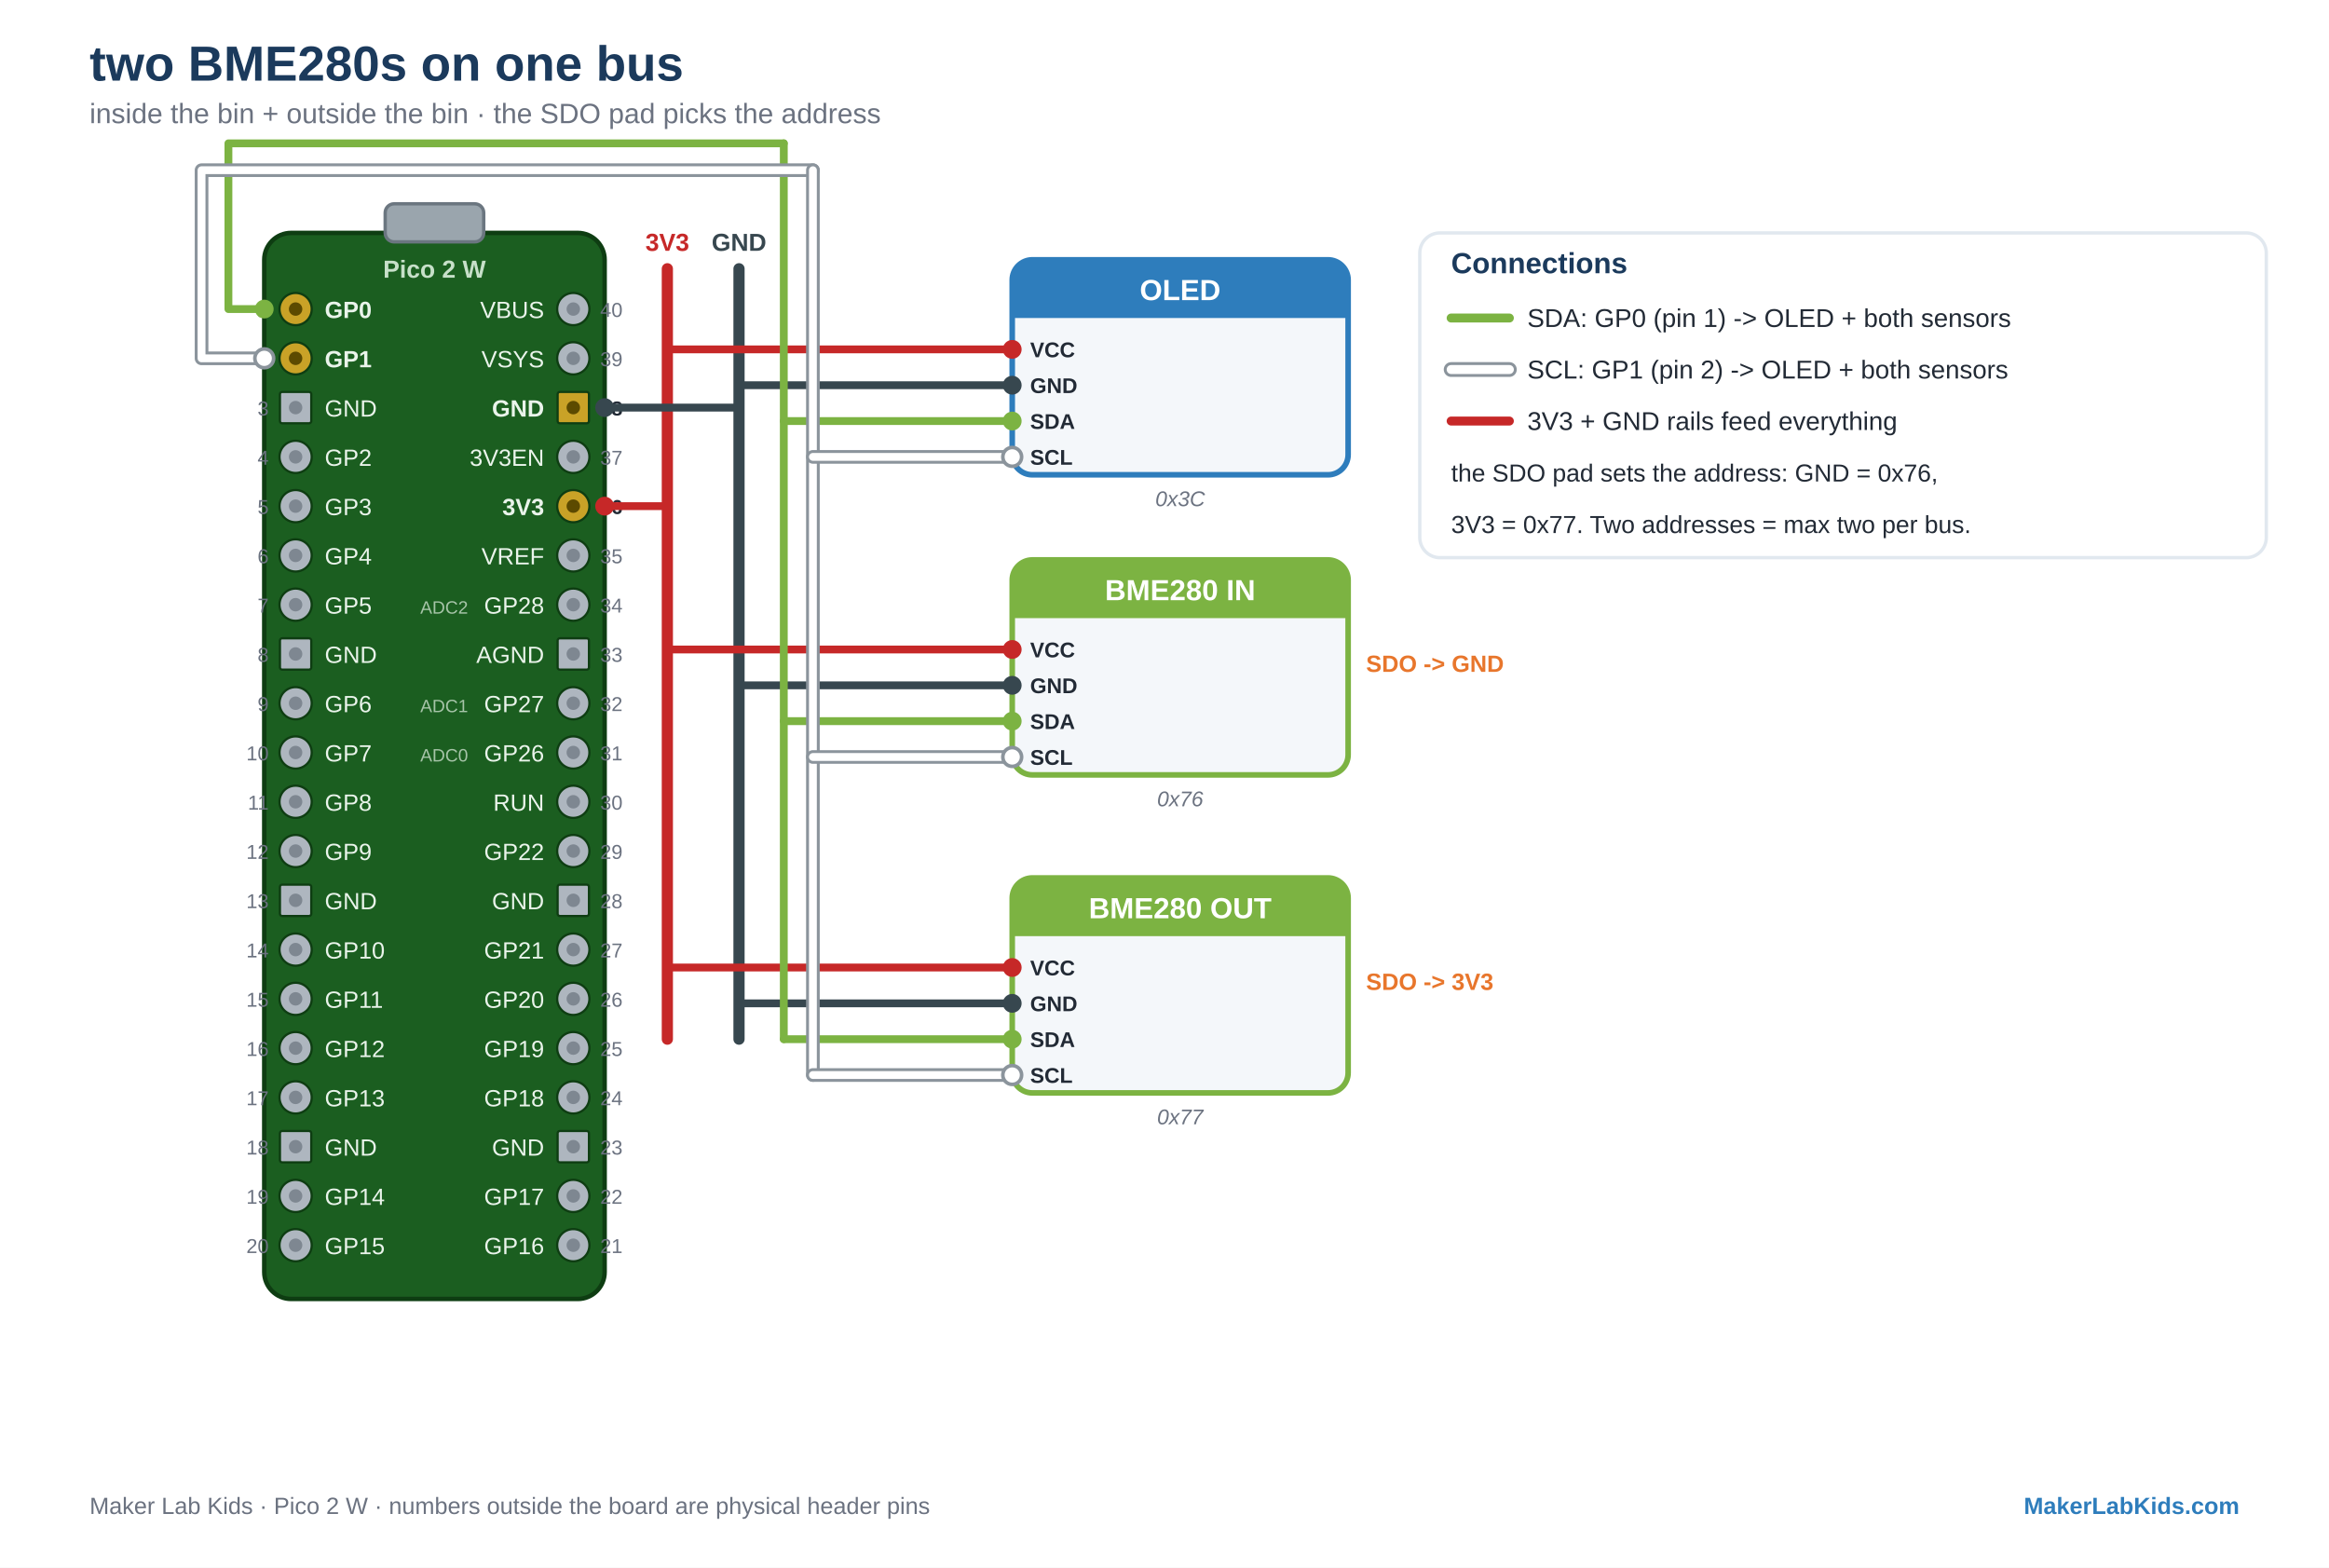
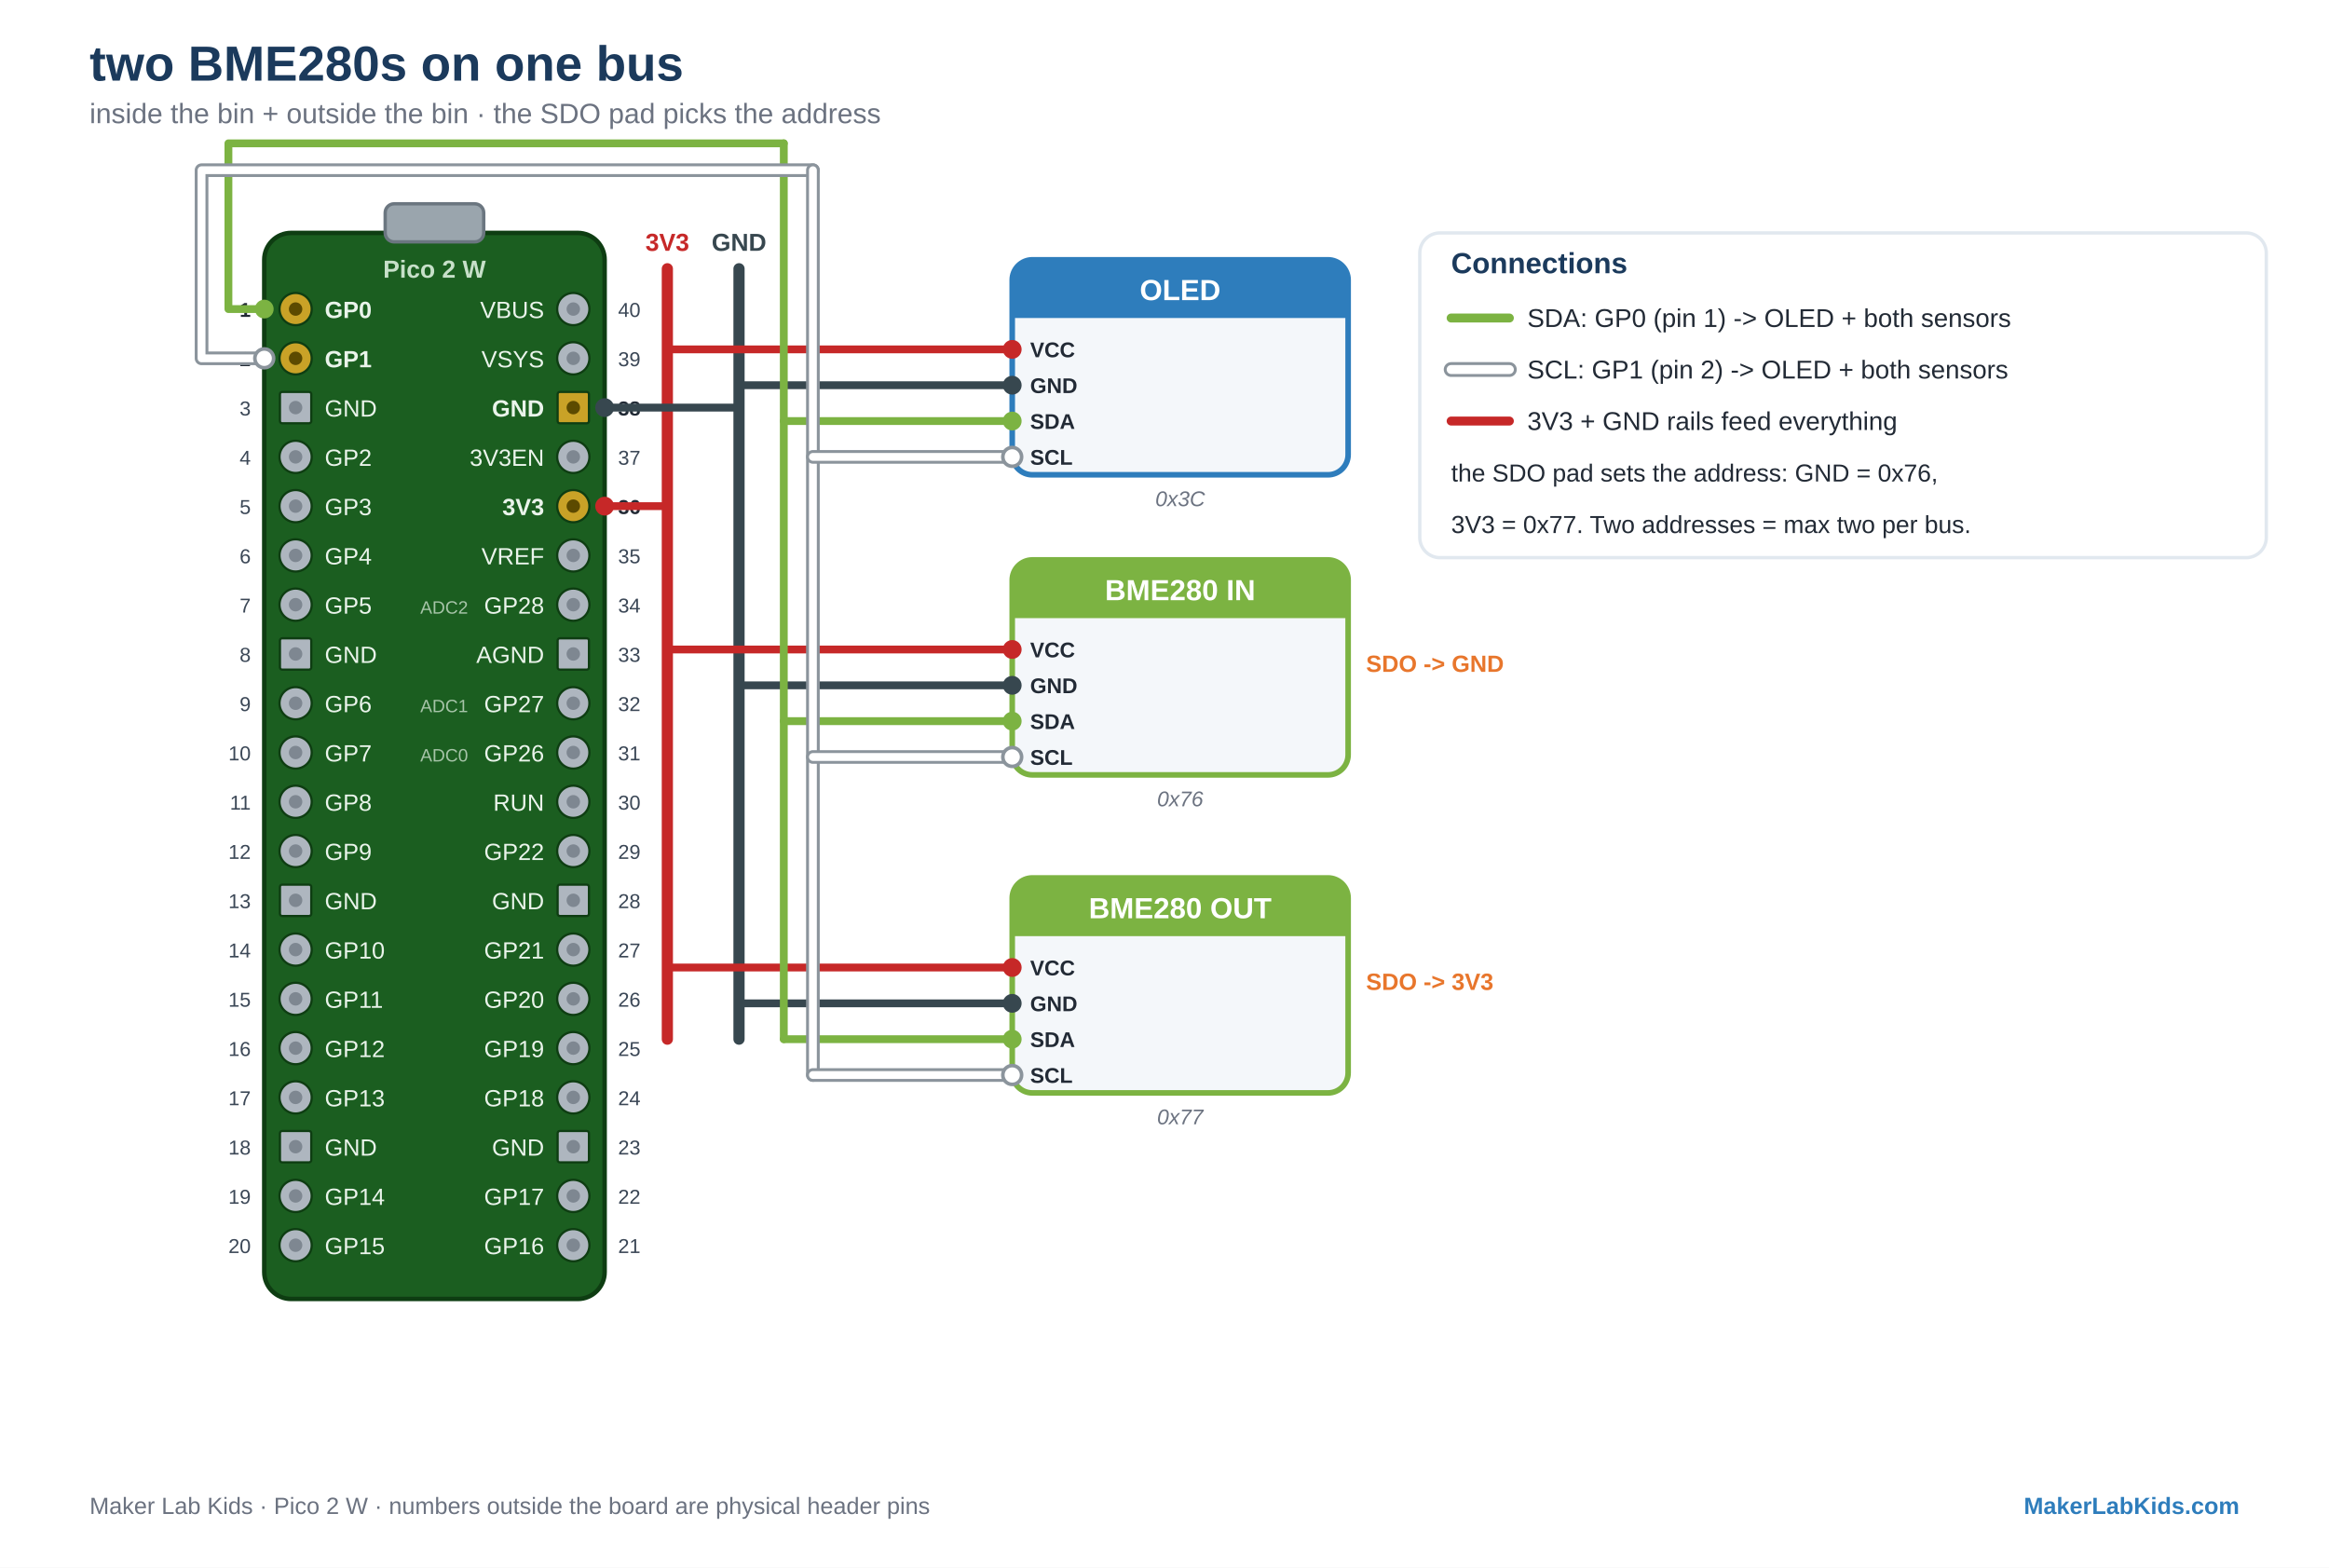
<svg xmlns="http://www.w3.org/2000/svg" viewBox="0 0 1040 700" font-family="Arial, Helvetica, sans-serif">
  <rect width="1040" height="700" fill="#FFFFFF" />
  <text x="40" y="36" font-family="Arial, Helvetica, sans-serif" font-size="22" fill="#1B3A5C" text-anchor="start" font-weight="bold">two BME280s on one bus</text>
  <text x="40" y="55" font-family="Arial, Helvetica, sans-serif" font-size="12.5" fill="#6B7280" text-anchor="start">inside the bin + outside the bin  ·  the SDO pad picks the address</text>
  <rect x="118" y="104" width="152" height="476" rx="12" fill="#1B5E20" stroke="#0E3D12" stroke-width="2" />
  <rect x="172" y="91" width="44" height="17" rx="4" fill="#9AA5AD" stroke="#6B7680" stroke-width="1.5" />
  <text x="194" y="124" font-family="Arial, Helvetica, sans-serif" font-size="11" fill="#C7E0C9" text-anchor="middle" font-weight="bold">Pico 2 W</text>
  <circle cx="132" cy="138" r="7.2" fill="#C9A227" stroke="#0E3D12" stroke-width="1" />
  <circle cx="132" cy="138" r="3" fill="#5C4A00" />
  <text x="145" y="142" font-family="Arial, Helvetica, sans-serif" font-size="10.5" fill="#EAF4EB" text-anchor="start" font-weight="bold">GP0</text>
-   <text x="120" y="141.5" font-family="Arial, Helvetica, sans-serif" font-size="9" fill="#222A35" text-anchor="end" font-weight="bold">1</text>
+   <text x="112" y="141.5" font-family="Arial, Helvetica, sans-serif" font-size="9" fill="#222A35" text-anchor="end" font-weight="bold" stroke="#FFFFFF" stroke-width="2.6" paint-order="stroke" stroke-linejoin="round">1</text>
  <circle cx="132" cy="160" r="7.2" fill="#C9A227" stroke="#0E3D12" stroke-width="1" />
  <circle cx="132" cy="160" r="3" fill="#5C4A00" />
  <text x="145" y="164" font-family="Arial, Helvetica, sans-serif" font-size="10.5" fill="#EAF4EB" text-anchor="start" font-weight="bold">GP1</text>
-   <text x="120" y="163.5" font-family="Arial, Helvetica, sans-serif" font-size="9" fill="#222A35" text-anchor="end" font-weight="bold">2</text>
+   <text x="112" y="163.5" font-family="Arial, Helvetica, sans-serif" font-size="9" fill="#222A35" text-anchor="end" font-weight="bold" stroke="#FFFFFF" stroke-width="2.6" paint-order="stroke" stroke-linejoin="round">2</text>
  <rect x="125" y="175" width="14" height="14" rx="1" fill="#AEB6BF" stroke="#0E3D12" stroke-width="1" />
  <circle cx="132" cy="182" r="3" fill="#7E8791" />
  <text x="145" y="186" font-family="Arial, Helvetica, sans-serif" font-size="10.5" fill="#EAF4EB" text-anchor="start">GND</text>
-   <text x="120" y="185.5" font-family="Arial, Helvetica, sans-serif" font-size="9" fill="#6B7280" text-anchor="end">3</text>
+   <text x="112" y="185.5" font-family="Arial, Helvetica, sans-serif" font-size="9" fill="#3B4756" text-anchor="end" stroke="#FFFFFF" stroke-width="2.6" paint-order="stroke" stroke-linejoin="round">3</text>
  <circle cx="132" cy="204" r="7.2" fill="#AEB6BF" stroke="#0E3D12" stroke-width="1" />
  <circle cx="132" cy="204" r="3" fill="#7E8791" />
  <text x="145" y="208" font-family="Arial, Helvetica, sans-serif" font-size="10.5" fill="#EAF4EB" text-anchor="start">GP2</text>
-   <text x="120" y="207.5" font-family="Arial, Helvetica, sans-serif" font-size="9" fill="#6B7280" text-anchor="end">4</text>
+   <text x="112" y="207.5" font-family="Arial, Helvetica, sans-serif" font-size="9" fill="#3B4756" text-anchor="end" stroke="#FFFFFF" stroke-width="2.6" paint-order="stroke" stroke-linejoin="round">4</text>
  <circle cx="132" cy="226" r="7.2" fill="#AEB6BF" stroke="#0E3D12" stroke-width="1" />
  <circle cx="132" cy="226" r="3" fill="#7E8791" />
  <text x="145" y="230" font-family="Arial, Helvetica, sans-serif" font-size="10.5" fill="#EAF4EB" text-anchor="start">GP3</text>
-   <text x="120" y="229.5" font-family="Arial, Helvetica, sans-serif" font-size="9" fill="#6B7280" text-anchor="end">5</text>
+   <text x="112" y="229.5" font-family="Arial, Helvetica, sans-serif" font-size="9" fill="#3B4756" text-anchor="end" stroke="#FFFFFF" stroke-width="2.6" paint-order="stroke" stroke-linejoin="round">5</text>
  <circle cx="132" cy="248" r="7.2" fill="#AEB6BF" stroke="#0E3D12" stroke-width="1" />
  <circle cx="132" cy="248" r="3" fill="#7E8791" />
  <text x="145" y="252" font-family="Arial, Helvetica, sans-serif" font-size="10.5" fill="#EAF4EB" text-anchor="start">GP4</text>
-   <text x="120" y="251.5" font-family="Arial, Helvetica, sans-serif" font-size="9" fill="#6B7280" text-anchor="end">6</text>
+   <text x="112" y="251.5" font-family="Arial, Helvetica, sans-serif" font-size="9" fill="#3B4756" text-anchor="end" stroke="#FFFFFF" stroke-width="2.6" paint-order="stroke" stroke-linejoin="round">6</text>
  <circle cx="132" cy="270" r="7.2" fill="#AEB6BF" stroke="#0E3D12" stroke-width="1" />
  <circle cx="132" cy="270" r="3" fill="#7E8791" />
  <text x="145" y="274" font-family="Arial, Helvetica, sans-serif" font-size="10.5" fill="#EAF4EB" text-anchor="start">GP5</text>
-   <text x="120" y="273.5" font-family="Arial, Helvetica, sans-serif" font-size="9" fill="#6B7280" text-anchor="end">7</text>
+   <text x="112" y="273.5" font-family="Arial, Helvetica, sans-serif" font-size="9" fill="#3B4756" text-anchor="end" stroke="#FFFFFF" stroke-width="2.6" paint-order="stroke" stroke-linejoin="round">7</text>
  <rect x="125" y="285" width="14" height="14" rx="1" fill="#AEB6BF" stroke="#0E3D12" stroke-width="1" />
  <circle cx="132" cy="292" r="3" fill="#7E8791" />
  <text x="145" y="296" font-family="Arial, Helvetica, sans-serif" font-size="10.5" fill="#EAF4EB" text-anchor="start">GND</text>
-   <text x="120" y="295.5" font-family="Arial, Helvetica, sans-serif" font-size="9" fill="#6B7280" text-anchor="end">8</text>
+   <text x="112" y="295.5" font-family="Arial, Helvetica, sans-serif" font-size="9" fill="#3B4756" text-anchor="end" stroke="#FFFFFF" stroke-width="2.6" paint-order="stroke" stroke-linejoin="round">8</text>
  <circle cx="132" cy="314" r="7.2" fill="#AEB6BF" stroke="#0E3D12" stroke-width="1" />
  <circle cx="132" cy="314" r="3" fill="#7E8791" />
  <text x="145" y="318" font-family="Arial, Helvetica, sans-serif" font-size="10.5" fill="#EAF4EB" text-anchor="start">GP6</text>
-   <text x="120" y="317.5" font-family="Arial, Helvetica, sans-serif" font-size="9" fill="#6B7280" text-anchor="end">9</text>
+   <text x="112" y="317.5" font-family="Arial, Helvetica, sans-serif" font-size="9" fill="#3B4756" text-anchor="end" stroke="#FFFFFF" stroke-width="2.6" paint-order="stroke" stroke-linejoin="round">9</text>
  <circle cx="132" cy="336" r="7.2" fill="#AEB6BF" stroke="#0E3D12" stroke-width="1" />
  <circle cx="132" cy="336" r="3" fill="#7E8791" />
  <text x="145" y="340" font-family="Arial, Helvetica, sans-serif" font-size="10.5" fill="#EAF4EB" text-anchor="start">GP7</text>
-   <text x="120" y="339.5" font-family="Arial, Helvetica, sans-serif" font-size="9" fill="#6B7280" text-anchor="end">10</text>
+   <text x="112" y="339.5" font-family="Arial, Helvetica, sans-serif" font-size="9" fill="#3B4756" text-anchor="end" stroke="#FFFFFF" stroke-width="2.6" paint-order="stroke" stroke-linejoin="round">10</text>
  <circle cx="132" cy="358" r="7.2" fill="#AEB6BF" stroke="#0E3D12" stroke-width="1" />
  <circle cx="132" cy="358" r="3" fill="#7E8791" />
  <text x="145" y="362" font-family="Arial, Helvetica, sans-serif" font-size="10.5" fill="#EAF4EB" text-anchor="start">GP8</text>
-   <text x="120" y="361.5" font-family="Arial, Helvetica, sans-serif" font-size="9" fill="#6B7280" text-anchor="end">11</text>
+   <text x="112" y="361.5" font-family="Arial, Helvetica, sans-serif" font-size="9" fill="#3B4756" text-anchor="end" stroke="#FFFFFF" stroke-width="2.6" paint-order="stroke" stroke-linejoin="round">11</text>
  <circle cx="132" cy="380" r="7.2" fill="#AEB6BF" stroke="#0E3D12" stroke-width="1" />
  <circle cx="132" cy="380" r="3" fill="#7E8791" />
  <text x="145" y="384" font-family="Arial, Helvetica, sans-serif" font-size="10.5" fill="#EAF4EB" text-anchor="start">GP9</text>
-   <text x="120" y="383.5" font-family="Arial, Helvetica, sans-serif" font-size="9" fill="#6B7280" text-anchor="end">12</text>
+   <text x="112" y="383.5" font-family="Arial, Helvetica, sans-serif" font-size="9" fill="#3B4756" text-anchor="end" stroke="#FFFFFF" stroke-width="2.6" paint-order="stroke" stroke-linejoin="round">12</text>
  <rect x="125" y="395" width="14" height="14" rx="1" fill="#AEB6BF" stroke="#0E3D12" stroke-width="1" />
  <circle cx="132" cy="402" r="3" fill="#7E8791" />
  <text x="145" y="406" font-family="Arial, Helvetica, sans-serif" font-size="10.5" fill="#EAF4EB" text-anchor="start">GND</text>
-   <text x="120" y="405.5" font-family="Arial, Helvetica, sans-serif" font-size="9" fill="#6B7280" text-anchor="end">13</text>
+   <text x="112" y="405.5" font-family="Arial, Helvetica, sans-serif" font-size="9" fill="#3B4756" text-anchor="end" stroke="#FFFFFF" stroke-width="2.6" paint-order="stroke" stroke-linejoin="round">13</text>
  <circle cx="132" cy="424" r="7.2" fill="#AEB6BF" stroke="#0E3D12" stroke-width="1" />
  <circle cx="132" cy="424" r="3" fill="#7E8791" />
  <text x="145" y="428" font-family="Arial, Helvetica, sans-serif" font-size="10.5" fill="#EAF4EB" text-anchor="start">GP10</text>
-   <text x="120" y="427.5" font-family="Arial, Helvetica, sans-serif" font-size="9" fill="#6B7280" text-anchor="end">14</text>
+   <text x="112" y="427.5" font-family="Arial, Helvetica, sans-serif" font-size="9" fill="#3B4756" text-anchor="end" stroke="#FFFFFF" stroke-width="2.6" paint-order="stroke" stroke-linejoin="round">14</text>
  <circle cx="132" cy="446" r="7.2" fill="#AEB6BF" stroke="#0E3D12" stroke-width="1" />
  <circle cx="132" cy="446" r="3" fill="#7E8791" />
  <text x="145" y="450" font-family="Arial, Helvetica, sans-serif" font-size="10.5" fill="#EAF4EB" text-anchor="start">GP11</text>
-   <text x="120" y="449.5" font-family="Arial, Helvetica, sans-serif" font-size="9" fill="#6B7280" text-anchor="end">15</text>
+   <text x="112" y="449.5" font-family="Arial, Helvetica, sans-serif" font-size="9" fill="#3B4756" text-anchor="end" stroke="#FFFFFF" stroke-width="2.6" paint-order="stroke" stroke-linejoin="round">15</text>
  <circle cx="132" cy="468" r="7.2" fill="#AEB6BF" stroke="#0E3D12" stroke-width="1" />
  <circle cx="132" cy="468" r="3" fill="#7E8791" />
  <text x="145" y="472" font-family="Arial, Helvetica, sans-serif" font-size="10.5" fill="#EAF4EB" text-anchor="start">GP12</text>
-   <text x="120" y="471.5" font-family="Arial, Helvetica, sans-serif" font-size="9" fill="#6B7280" text-anchor="end">16</text>
+   <text x="112" y="471.5" font-family="Arial, Helvetica, sans-serif" font-size="9" fill="#3B4756" text-anchor="end" stroke="#FFFFFF" stroke-width="2.6" paint-order="stroke" stroke-linejoin="round">16</text>
  <circle cx="132" cy="490" r="7.2" fill="#AEB6BF" stroke="#0E3D12" stroke-width="1" />
  <circle cx="132" cy="490" r="3" fill="#7E8791" />
  <text x="145" y="494" font-family="Arial, Helvetica, sans-serif" font-size="10.5" fill="#EAF4EB" text-anchor="start">GP13</text>
-   <text x="120" y="493.5" font-family="Arial, Helvetica, sans-serif" font-size="9" fill="#6B7280" text-anchor="end">17</text>
+   <text x="112" y="493.5" font-family="Arial, Helvetica, sans-serif" font-size="9" fill="#3B4756" text-anchor="end" stroke="#FFFFFF" stroke-width="2.6" paint-order="stroke" stroke-linejoin="round">17</text>
  <rect x="125" y="505" width="14" height="14" rx="1" fill="#AEB6BF" stroke="#0E3D12" stroke-width="1" />
  <circle cx="132" cy="512" r="3" fill="#7E8791" />
  <text x="145" y="516" font-family="Arial, Helvetica, sans-serif" font-size="10.5" fill="#EAF4EB" text-anchor="start">GND</text>
-   <text x="120" y="515.5" font-family="Arial, Helvetica, sans-serif" font-size="9" fill="#6B7280" text-anchor="end">18</text>
+   <text x="112" y="515.5" font-family="Arial, Helvetica, sans-serif" font-size="9" fill="#3B4756" text-anchor="end" stroke="#FFFFFF" stroke-width="2.6" paint-order="stroke" stroke-linejoin="round">18</text>
  <circle cx="132" cy="534" r="7.2" fill="#AEB6BF" stroke="#0E3D12" stroke-width="1" />
  <circle cx="132" cy="534" r="3" fill="#7E8791" />
  <text x="145" y="538" font-family="Arial, Helvetica, sans-serif" font-size="10.5" fill="#EAF4EB" text-anchor="start">GP14</text>
-   <text x="120" y="537.5" font-family="Arial, Helvetica, sans-serif" font-size="9" fill="#6B7280" text-anchor="end">19</text>
+   <text x="112" y="537.5" font-family="Arial, Helvetica, sans-serif" font-size="9" fill="#3B4756" text-anchor="end" stroke="#FFFFFF" stroke-width="2.6" paint-order="stroke" stroke-linejoin="round">19</text>
  <circle cx="132" cy="556" r="7.2" fill="#AEB6BF" stroke="#0E3D12" stroke-width="1" />
  <circle cx="132" cy="556" r="3" fill="#7E8791" />
  <text x="145" y="560" font-family="Arial, Helvetica, sans-serif" font-size="10.5" fill="#EAF4EB" text-anchor="start">GP15</text>
-   <text x="120" y="559.5" font-family="Arial, Helvetica, sans-serif" font-size="9" fill="#6B7280" text-anchor="end">20</text>
+   <text x="112" y="559.5" font-family="Arial, Helvetica, sans-serif" font-size="9" fill="#3B4756" text-anchor="end" stroke="#FFFFFF" stroke-width="2.6" paint-order="stroke" stroke-linejoin="round">20</text>
  <circle cx="256" cy="556" r="7.2" fill="#AEB6BF" stroke="#0E3D12" stroke-width="1" />
  <circle cx="256" cy="556" r="3" fill="#7E8791" />
  <text x="243" y="560" font-family="Arial, Helvetica, sans-serif" font-size="10.5" fill="#EAF4EB" text-anchor="end">GP16</text>
-   <text x="268" y="559.5" font-family="Arial, Helvetica, sans-serif" font-size="9" fill="#6B7280" text-anchor="start">21</text>
+   <text x="276" y="559.5" font-family="Arial, Helvetica, sans-serif" font-size="9" fill="#3B4756" text-anchor="start" stroke="#FFFFFF" stroke-width="2.6" paint-order="stroke" stroke-linejoin="round">21</text>
  <circle cx="256" cy="534" r="7.2" fill="#AEB6BF" stroke="#0E3D12" stroke-width="1" />
  <circle cx="256" cy="534" r="3" fill="#7E8791" />
  <text x="243" y="538" font-family="Arial, Helvetica, sans-serif" font-size="10.5" fill="#EAF4EB" text-anchor="end">GP17</text>
-   <text x="268" y="537.5" font-family="Arial, Helvetica, sans-serif" font-size="9" fill="#6B7280" text-anchor="start">22</text>
+   <text x="276" y="537.5" font-family="Arial, Helvetica, sans-serif" font-size="9" fill="#3B4756" text-anchor="start" stroke="#FFFFFF" stroke-width="2.6" paint-order="stroke" stroke-linejoin="round">22</text>
  <rect x="249" y="505" width="14" height="14" rx="1" fill="#AEB6BF" stroke="#0E3D12" stroke-width="1" />
  <circle cx="256" cy="512" r="3" fill="#7E8791" />
  <text x="243" y="516" font-family="Arial, Helvetica, sans-serif" font-size="10.5" fill="#EAF4EB" text-anchor="end">GND</text>
-   <text x="268" y="515.5" font-family="Arial, Helvetica, sans-serif" font-size="9" fill="#6B7280" text-anchor="start">23</text>
+   <text x="276" y="515.5" font-family="Arial, Helvetica, sans-serif" font-size="9" fill="#3B4756" text-anchor="start" stroke="#FFFFFF" stroke-width="2.6" paint-order="stroke" stroke-linejoin="round">23</text>
  <circle cx="256" cy="490" r="7.2" fill="#AEB6BF" stroke="#0E3D12" stroke-width="1" />
  <circle cx="256" cy="490" r="3" fill="#7E8791" />
  <text x="243" y="494" font-family="Arial, Helvetica, sans-serif" font-size="10.5" fill="#EAF4EB" text-anchor="end">GP18</text>
-   <text x="268" y="493.5" font-family="Arial, Helvetica, sans-serif" font-size="9" fill="#6B7280" text-anchor="start">24</text>
+   <text x="276" y="493.5" font-family="Arial, Helvetica, sans-serif" font-size="9" fill="#3B4756" text-anchor="start" stroke="#FFFFFF" stroke-width="2.6" paint-order="stroke" stroke-linejoin="round">24</text>
  <circle cx="256" cy="468" r="7.2" fill="#AEB6BF" stroke="#0E3D12" stroke-width="1" />
  <circle cx="256" cy="468" r="3" fill="#7E8791" />
  <text x="243" y="472" font-family="Arial, Helvetica, sans-serif" font-size="10.5" fill="#EAF4EB" text-anchor="end">GP19</text>
-   <text x="268" y="471.5" font-family="Arial, Helvetica, sans-serif" font-size="9" fill="#6B7280" text-anchor="start">25</text>
+   <text x="276" y="471.5" font-family="Arial, Helvetica, sans-serif" font-size="9" fill="#3B4756" text-anchor="start" stroke="#FFFFFF" stroke-width="2.6" paint-order="stroke" stroke-linejoin="round">25</text>
  <circle cx="256" cy="446" r="7.2" fill="#AEB6BF" stroke="#0E3D12" stroke-width="1" />
  <circle cx="256" cy="446" r="3" fill="#7E8791" />
  <text x="243" y="450" font-family="Arial, Helvetica, sans-serif" font-size="10.5" fill="#EAF4EB" text-anchor="end">GP20</text>
-   <text x="268" y="449.5" font-family="Arial, Helvetica, sans-serif" font-size="9" fill="#6B7280" text-anchor="start">26</text>
+   <text x="276" y="449.5" font-family="Arial, Helvetica, sans-serif" font-size="9" fill="#3B4756" text-anchor="start" stroke="#FFFFFF" stroke-width="2.6" paint-order="stroke" stroke-linejoin="round">26</text>
  <circle cx="256" cy="424" r="7.2" fill="#AEB6BF" stroke="#0E3D12" stroke-width="1" />
  <circle cx="256" cy="424" r="3" fill="#7E8791" />
  <text x="243" y="428" font-family="Arial, Helvetica, sans-serif" font-size="10.5" fill="#EAF4EB" text-anchor="end">GP21</text>
-   <text x="268" y="427.5" font-family="Arial, Helvetica, sans-serif" font-size="9" fill="#6B7280" text-anchor="start">27</text>
+   <text x="276" y="427.5" font-family="Arial, Helvetica, sans-serif" font-size="9" fill="#3B4756" text-anchor="start" stroke="#FFFFFF" stroke-width="2.6" paint-order="stroke" stroke-linejoin="round">27</text>
  <rect x="249" y="395" width="14" height="14" rx="1" fill="#AEB6BF" stroke="#0E3D12" stroke-width="1" />
  <circle cx="256" cy="402" r="3" fill="#7E8791" />
  <text x="243" y="406" font-family="Arial, Helvetica, sans-serif" font-size="10.5" fill="#EAF4EB" text-anchor="end">GND</text>
-   <text x="268" y="405.5" font-family="Arial, Helvetica, sans-serif" font-size="9" fill="#6B7280" text-anchor="start">28</text>
+   <text x="276" y="405.5" font-family="Arial, Helvetica, sans-serif" font-size="9" fill="#3B4756" text-anchor="start" stroke="#FFFFFF" stroke-width="2.6" paint-order="stroke" stroke-linejoin="round">28</text>
  <circle cx="256" cy="380" r="7.2" fill="#AEB6BF" stroke="#0E3D12" stroke-width="1" />
  <circle cx="256" cy="380" r="3" fill="#7E8791" />
  <text x="243" y="384" font-family="Arial, Helvetica, sans-serif" font-size="10.5" fill="#EAF4EB" text-anchor="end">GP22</text>
-   <text x="268" y="383.5" font-family="Arial, Helvetica, sans-serif" font-size="9" fill="#6B7280" text-anchor="start">29</text>
+   <text x="276" y="383.5" font-family="Arial, Helvetica, sans-serif" font-size="9" fill="#3B4756" text-anchor="start" stroke="#FFFFFF" stroke-width="2.6" paint-order="stroke" stroke-linejoin="round">29</text>
  <circle cx="256" cy="358" r="7.2" fill="#AEB6BF" stroke="#0E3D12" stroke-width="1" />
  <circle cx="256" cy="358" r="3" fill="#7E8791" />
  <text x="243" y="362" font-family="Arial, Helvetica, sans-serif" font-size="10.5" fill="#EAF4EB" text-anchor="end">RUN</text>
-   <text x="268" y="361.5" font-family="Arial, Helvetica, sans-serif" font-size="9" fill="#6B7280" text-anchor="start">30</text>
+   <text x="276" y="361.5" font-family="Arial, Helvetica, sans-serif" font-size="9" fill="#3B4756" text-anchor="start" stroke="#FFFFFF" stroke-width="2.6" paint-order="stroke" stroke-linejoin="round">30</text>
  <circle cx="256" cy="336" r="7.2" fill="#AEB6BF" stroke="#0E3D12" stroke-width="1" />
  <circle cx="256" cy="336" r="3" fill="#7E8791" />
  <text x="243" y="340" font-family="Arial, Helvetica, sans-serif" font-size="10.5" fill="#EAF4EB" text-anchor="end">GP26</text>
  <text x="209" y="340" font-family="Arial, Helvetica, sans-serif" font-size="8" fill="#A6C4A8" text-anchor="end">ADC0</text>
-   <text x="268" y="339.5" font-family="Arial, Helvetica, sans-serif" font-size="9" fill="#6B7280" text-anchor="start">31</text>
+   <text x="276" y="339.5" font-family="Arial, Helvetica, sans-serif" font-size="9" fill="#3B4756" text-anchor="start" stroke="#FFFFFF" stroke-width="2.6" paint-order="stroke" stroke-linejoin="round">31</text>
  <circle cx="256" cy="314" r="7.2" fill="#AEB6BF" stroke="#0E3D12" stroke-width="1" />
  <circle cx="256" cy="314" r="3" fill="#7E8791" />
  <text x="243" y="318" font-family="Arial, Helvetica, sans-serif" font-size="10.5" fill="#EAF4EB" text-anchor="end">GP27</text>
  <text x="209" y="318" font-family="Arial, Helvetica, sans-serif" font-size="8" fill="#A6C4A8" text-anchor="end">ADC1</text>
-   <text x="268" y="317.5" font-family="Arial, Helvetica, sans-serif" font-size="9" fill="#6B7280" text-anchor="start">32</text>
+   <text x="276" y="317.5" font-family="Arial, Helvetica, sans-serif" font-size="9" fill="#3B4756" text-anchor="start" stroke="#FFFFFF" stroke-width="2.6" paint-order="stroke" stroke-linejoin="round">32</text>
  <rect x="249" y="285" width="14" height="14" rx="1" fill="#AEB6BF" stroke="#0E3D12" stroke-width="1" />
  <circle cx="256" cy="292" r="3" fill="#7E8791" />
  <text x="243" y="296" font-family="Arial, Helvetica, sans-serif" font-size="10.5" fill="#EAF4EB" text-anchor="end">AGND</text>
-   <text x="268" y="295.5" font-family="Arial, Helvetica, sans-serif" font-size="9" fill="#6B7280" text-anchor="start">33</text>
+   <text x="276" y="295.5" font-family="Arial, Helvetica, sans-serif" font-size="9" fill="#3B4756" text-anchor="start" stroke="#FFFFFF" stroke-width="2.6" paint-order="stroke" stroke-linejoin="round">33</text>
  <circle cx="256" cy="270" r="7.2" fill="#AEB6BF" stroke="#0E3D12" stroke-width="1" />
  <circle cx="256" cy="270" r="3" fill="#7E8791" />
  <text x="243" y="274" font-family="Arial, Helvetica, sans-serif" font-size="10.5" fill="#EAF4EB" text-anchor="end">GP28</text>
  <text x="209" y="274" font-family="Arial, Helvetica, sans-serif" font-size="8" fill="#A6C4A8" text-anchor="end">ADC2</text>
-   <text x="268" y="273.5" font-family="Arial, Helvetica, sans-serif" font-size="9" fill="#6B7280" text-anchor="start">34</text>
+   <text x="276" y="273.5" font-family="Arial, Helvetica, sans-serif" font-size="9" fill="#3B4756" text-anchor="start" stroke="#FFFFFF" stroke-width="2.6" paint-order="stroke" stroke-linejoin="round">34</text>
  <circle cx="256" cy="248" r="7.2" fill="#AEB6BF" stroke="#0E3D12" stroke-width="1" />
  <circle cx="256" cy="248" r="3" fill="#7E8791" />
  <text x="243" y="252" font-family="Arial, Helvetica, sans-serif" font-size="10.5" fill="#EAF4EB" text-anchor="end">VREF</text>
-   <text x="268" y="251.5" font-family="Arial, Helvetica, sans-serif" font-size="9" fill="#6B7280" text-anchor="start">35</text>
+   <text x="276" y="251.5" font-family="Arial, Helvetica, sans-serif" font-size="9" fill="#3B4756" text-anchor="start" stroke="#FFFFFF" stroke-width="2.6" paint-order="stroke" stroke-linejoin="round">35</text>
  <circle cx="256" cy="226" r="7.2" fill="#C9A227" stroke="#0E3D12" stroke-width="1" />
  <circle cx="256" cy="226" r="3" fill="#5C4A00" />
  <text x="243" y="230" font-family="Arial, Helvetica, sans-serif" font-size="10.5" fill="#EAF4EB" text-anchor="end" font-weight="bold">3V3</text>
-   <text x="268" y="229.5" font-family="Arial, Helvetica, sans-serif" font-size="9" fill="#222A35" text-anchor="start" font-weight="bold">36</text>
+   <text x="276" y="229.5" font-family="Arial, Helvetica, sans-serif" font-size="9" fill="#222A35" text-anchor="start" font-weight="bold" stroke="#FFFFFF" stroke-width="2.6" paint-order="stroke" stroke-linejoin="round">36</text>
  <circle cx="256" cy="204" r="7.2" fill="#AEB6BF" stroke="#0E3D12" stroke-width="1" />
  <circle cx="256" cy="204" r="3" fill="#7E8791" />
  <text x="243" y="208" font-family="Arial, Helvetica, sans-serif" font-size="10.5" fill="#EAF4EB" text-anchor="end">3V3EN</text>
-   <text x="268" y="207.5" font-family="Arial, Helvetica, sans-serif" font-size="9" fill="#6B7280" text-anchor="start">37</text>
+   <text x="276" y="207.5" font-family="Arial, Helvetica, sans-serif" font-size="9" fill="#3B4756" text-anchor="start" stroke="#FFFFFF" stroke-width="2.6" paint-order="stroke" stroke-linejoin="round">37</text>
  <rect x="249" y="175" width="14" height="14" rx="1" fill="#C9A227" stroke="#0E3D12" stroke-width="1" />
  <circle cx="256" cy="182" r="3" fill="#5C4A00" />
  <text x="243" y="186" font-family="Arial, Helvetica, sans-serif" font-size="10.5" fill="#EAF4EB" text-anchor="end" font-weight="bold">GND</text>
-   <text x="268" y="185.5" font-family="Arial, Helvetica, sans-serif" font-size="9" fill="#222A35" text-anchor="start" font-weight="bold">38</text>
+   <text x="276" y="185.5" font-family="Arial, Helvetica, sans-serif" font-size="9" fill="#222A35" text-anchor="start" font-weight="bold" stroke="#FFFFFF" stroke-width="2.6" paint-order="stroke" stroke-linejoin="round">38</text>
  <circle cx="256" cy="160" r="7.2" fill="#AEB6BF" stroke="#0E3D12" stroke-width="1" />
  <circle cx="256" cy="160" r="3" fill="#7E8791" />
  <text x="243" y="164" font-family="Arial, Helvetica, sans-serif" font-size="10.5" fill="#EAF4EB" text-anchor="end">VSYS</text>
-   <text x="268" y="163.5" font-family="Arial, Helvetica, sans-serif" font-size="9" fill="#6B7280" text-anchor="start">39</text>
+   <text x="276" y="163.5" font-family="Arial, Helvetica, sans-serif" font-size="9" fill="#3B4756" text-anchor="start" stroke="#FFFFFF" stroke-width="2.6" paint-order="stroke" stroke-linejoin="round">39</text>
  <circle cx="256" cy="138" r="7.2" fill="#AEB6BF" stroke="#0E3D12" stroke-width="1" />
  <circle cx="256" cy="138" r="3" fill="#7E8791" />
  <text x="243" y="142" font-family="Arial, Helvetica, sans-serif" font-size="10.5" fill="#EAF4EB" text-anchor="end">VBUS</text>
-   <text x="268" y="141.5" font-family="Arial, Helvetica, sans-serif" font-size="9" fill="#6B7280" text-anchor="start">40</text>
+   <text x="276" y="141.5" font-family="Arial, Helvetica, sans-serif" font-size="9" fill="#3B4756" text-anchor="start" stroke="#FFFFFF" stroke-width="2.6" paint-order="stroke" stroke-linejoin="round">40</text>
  <path d="M298 120 L298 464" fill="none" stroke="#C62828" stroke-width="5" stroke-linejoin="round" stroke-linecap="round" />
  <path d="M330 120 L330 464" fill="none" stroke="#37474F" stroke-width="5" stroke-linejoin="round" stroke-linecap="round" />
  <text x="298" y="112" font-family="Arial, Helvetica, sans-serif" font-size="11" fill="#C62828" text-anchor="middle" font-weight="bold">3V3</text>
  <text x="330" y="112" font-family="Arial, Helvetica, sans-serif" font-size="11" fill="#37474F" text-anchor="middle" font-weight="bold">GND</text>
  <path d="M270 226 L298 226" fill="none" stroke="#C62828" stroke-width="3.5" stroke-linejoin="round" stroke-linecap="round" />
  <circle cx="270" cy="226" r="4.2" fill="#C62828" />
  <path d="M270 182 L330 182" fill="none" stroke="#37474F" stroke-width="3.5" stroke-linejoin="round" stroke-linecap="round" />
  <circle cx="270" cy="182" r="4.2" fill="#37474F" />
  <rect x="452" y="116" width="150" height="96" rx="9" fill="#F4F7FA" stroke="#2E7DBC" stroke-width="2.5" />
  <path d="M452 125 q0 -9 9 -9 h132 q9 0 9 9 v17 h-150 z" fill="#2E7DBC" />
  <text x="527" y="134" font-family="Arial, Helvetica, sans-serif" font-size="13" fill="#FFFFFF" text-anchor="middle" font-weight="bold">OLED</text>
  <text x="527" y="226" font-family="Arial, Helvetica, sans-serif" font-size="9.5" fill="#6B7280" text-anchor="middle" font-style="italic">0x3C</text>
  <text x="460" y="159.5" font-family="Arial, Helvetica, sans-serif" font-size="9.5" fill="#222A35" text-anchor="start" font-weight="bold">VCC</text>
  <text x="460" y="175.5" font-family="Arial, Helvetica, sans-serif" font-size="9.5" fill="#222A35" text-anchor="start" font-weight="bold">GND</text>
  <text x="460" y="191.5" font-family="Arial, Helvetica, sans-serif" font-size="9.5" fill="#222A35" text-anchor="start" font-weight="bold">SDA</text>
  <text x="460" y="207.5" font-family="Arial, Helvetica, sans-serif" font-size="9.5" fill="#222A35" text-anchor="start" font-weight="bold">SCL</text>
  <rect x="452" y="250" width="150" height="96" rx="9" fill="#F4F7FA" stroke="#7CB342" stroke-width="2.5" />
  <path d="M452 259 q0 -9 9 -9 h132 q9 0 9 9 v17 h-150 z" fill="#7CB342" />
  <text x="527" y="268" font-family="Arial, Helvetica, sans-serif" font-size="13" fill="#FFFFFF" text-anchor="middle" font-weight="bold">BME280  IN</text>
  <text x="527" y="360" font-family="Arial, Helvetica, sans-serif" font-size="9.5" fill="#6B7280" text-anchor="middle" font-style="italic">0x76</text>
  <text x="460" y="293.5" font-family="Arial, Helvetica, sans-serif" font-size="9.5" fill="#222A35" text-anchor="start" font-weight="bold">VCC</text>
  <text x="460" y="309.5" font-family="Arial, Helvetica, sans-serif" font-size="9.5" fill="#222A35" text-anchor="start" font-weight="bold">GND</text>
  <text x="460" y="325.5" font-family="Arial, Helvetica, sans-serif" font-size="9.5" fill="#222A35" text-anchor="start" font-weight="bold">SDA</text>
  <text x="460" y="341.5" font-family="Arial, Helvetica, sans-serif" font-size="9.5" fill="#222A35" text-anchor="start" font-weight="bold">SCL</text>
  <text x="610" y="300" font-family="Arial, Helvetica, sans-serif" font-size="10.5" fill="#E8762C" text-anchor="start" font-weight="bold">SDO -&gt; GND</text>
  <rect x="452" y="392" width="150" height="96" rx="9" fill="#F4F7FA" stroke="#7CB342" stroke-width="2.5" />
  <path d="M452 401 q0 -9 9 -9 h132 q9 0 9 9 v17 h-150 z" fill="#7CB342" />
  <text x="527" y="410" font-family="Arial, Helvetica, sans-serif" font-size="13" fill="#FFFFFF" text-anchor="middle" font-weight="bold">BME280  OUT</text>
  <text x="527" y="502" font-family="Arial, Helvetica, sans-serif" font-size="9.5" fill="#6B7280" text-anchor="middle" font-style="italic">0x77</text>
  <text x="460" y="435.5" font-family="Arial, Helvetica, sans-serif" font-size="9.5" fill="#222A35" text-anchor="start" font-weight="bold">VCC</text>
  <text x="460" y="451.5" font-family="Arial, Helvetica, sans-serif" font-size="9.5" fill="#222A35" text-anchor="start" font-weight="bold">GND</text>
  <text x="460" y="467.5" font-family="Arial, Helvetica, sans-serif" font-size="9.5" fill="#222A35" text-anchor="start" font-weight="bold">SDA</text>
  <text x="460" y="483.5" font-family="Arial, Helvetica, sans-serif" font-size="9.5" fill="#222A35" text-anchor="start" font-weight="bold">SCL</text>
  <text x="610" y="442" font-family="Arial, Helvetica, sans-serif" font-size="10.5" fill="#E8762C" text-anchor="start" font-weight="bold">SDO -&gt; 3V3</text>
  <path d="M298 156 L452 156" fill="none" stroke="#C62828" stroke-width="3.5" stroke-linejoin="round" stroke-linecap="round" />
  <circle cx="452" cy="156" r="4.2" fill="#C62828" />
  <path d="M330 172 L452 172" fill="none" stroke="#37474F" stroke-width="3.5" stroke-linejoin="round" stroke-linecap="round" />
  <circle cx="452" cy="172" r="4.2" fill="#37474F" />
  <path d="M298 290 L452 290" fill="none" stroke="#C62828" stroke-width="3.5" stroke-linejoin="round" stroke-linecap="round" />
  <circle cx="452" cy="290" r="4.2" fill="#C62828" />
  <path d="M330 306 L452 306" fill="none" stroke="#37474F" stroke-width="3.5" stroke-linejoin="round" stroke-linecap="round" />
  <circle cx="452" cy="306" r="4.2" fill="#37474F" />
  <path d="M298 432 L452 432" fill="none" stroke="#C62828" stroke-width="3.5" stroke-linejoin="round" stroke-linecap="round" />
  <circle cx="452" cy="432" r="4.2" fill="#C62828" />
  <path d="M330 448 L452 448" fill="none" stroke="#37474F" stroke-width="3.5" stroke-linejoin="round" stroke-linecap="round" />
  <circle cx="452" cy="448" r="4.2" fill="#37474F" />
  <path d="M118 138 L102 138 L102 64 L350 64" fill="none" stroke="#7CB342" stroke-width="3.5" stroke-linejoin="round" stroke-linecap="round" />
  <circle cx="118" cy="138" r="4.2" fill="#7CB342" />
  <path d="M350 64 L350 464" fill="none" stroke="#7CB342" stroke-width="3.5" stroke-linejoin="round" stroke-linecap="round" />
  <path d="M350 188 L452 188" fill="none" stroke="#7CB342" stroke-width="3.5" stroke-linejoin="round" stroke-linecap="round" />
  <circle cx="452" cy="188" r="4.2" fill="#7CB342" />
  <path d="M350 322 L452 322" fill="none" stroke="#7CB342" stroke-width="3.5" stroke-linejoin="round" stroke-linecap="round" />
  <circle cx="452" cy="322" r="4.2" fill="#7CB342" />
  <path d="M350 464 L452 464" fill="none" stroke="#7CB342" stroke-width="3.5" stroke-linejoin="round" stroke-linecap="round" />
  <circle cx="452" cy="464" r="4.2" fill="#7CB342" />
  <path d="M118 160 L90 160 L90 76 L363 76" fill="none" stroke="#8B949C" stroke-width="6.1" stroke-linejoin="round" stroke-linecap="round" />
  <path d="M118 160 L90 160 L90 76 L363 76" fill="none" stroke="#FFFFFF" stroke-width="3.5" stroke-linejoin="round" stroke-linecap="round" />
  <circle cx="118" cy="160" r="4.2" fill="#FFFFFF" stroke="#8B949C" stroke-width="1.6" />
  <path d="M363 76 L363 480" fill="none" stroke="#8B949C" stroke-width="6.1" stroke-linejoin="round" stroke-linecap="round" />
  <path d="M363 76 L363 480" fill="none" stroke="#FFFFFF" stroke-width="3.5" stroke-linejoin="round" stroke-linecap="round" />
  <path d="M363 204 L452 204" fill="none" stroke="#8B949C" stroke-width="6.1" stroke-linejoin="round" stroke-linecap="round" />
  <path d="M363 204 L452 204" fill="none" stroke="#FFFFFF" stroke-width="3.5" stroke-linejoin="round" stroke-linecap="round" />
  <circle cx="452" cy="204" r="4.2" fill="#FFFFFF" stroke="#8B949C" stroke-width="1.6" />
  <path d="M363 338 L452 338" fill="none" stroke="#8B949C" stroke-width="6.1" stroke-linejoin="round" stroke-linecap="round" />
  <path d="M363 338 L452 338" fill="none" stroke="#FFFFFF" stroke-width="3.5" stroke-linejoin="round" stroke-linecap="round" />
  <circle cx="452" cy="338" r="4.2" fill="#FFFFFF" stroke="#8B949C" stroke-width="1.6" />
  <path d="M363 480 L452 480" fill="none" stroke="#8B949C" stroke-width="6.1" stroke-linejoin="round" stroke-linecap="round" />
  <path d="M363 480 L452 480" fill="none" stroke="#FFFFFF" stroke-width="3.5" stroke-linejoin="round" stroke-linecap="round" />
  <circle cx="452" cy="480" r="4.2" fill="#FFFFFF" stroke="#8B949C" stroke-width="1.6" />
  <rect x="634" y="104" width="378" height="145" rx="9" fill="#FFFFFF" stroke="#E1E8EF" stroke-width="1.5" />
  <text x="648" y="122" font-family="Arial, Helvetica, sans-serif" font-size="13" fill="#1B3A5C" text-anchor="start" font-weight="bold">Connections</text>
  <line x1="648" y1="142" x2="674" y2="142" stroke="#7CB342" stroke-width="4" stroke-linecap="round" />
  <text x="682" y="146" font-family="Arial, Helvetica, sans-serif" font-size="11.5" fill="#222A35" text-anchor="start">SDA: GP0 (pin 1) -&gt; OLED + both sensors</text>
  <line x1="648" y1="165" x2="674" y2="165" stroke="#8B949C" stroke-width="6.6" stroke-linecap="round" />
  <line x1="648" y1="165" x2="674" y2="165" stroke="#FFFFFF" stroke-width="4" stroke-linecap="round" />
  <text x="682" y="169" font-family="Arial, Helvetica, sans-serif" font-size="11.5" fill="#222A35" text-anchor="start">SCL: GP1 (pin 2) -&gt; OLED + both sensors</text>
  <line x1="648" y1="188" x2="674" y2="188" stroke="#C62828" stroke-width="4" stroke-linecap="round" />
  <text x="682" y="192" font-family="Arial, Helvetica, sans-serif" font-size="11.5" fill="#222A35" text-anchor="start">3V3 + GND rails feed everything</text>
  <text x="648" y="215" font-family="Arial, Helvetica, sans-serif" font-size="11" fill="#222A35" text-anchor="start">the SDO pad sets the address: GND = 0x76,</text>
  <text x="648" y="238" font-family="Arial, Helvetica, sans-serif" font-size="11" fill="#222A35" text-anchor="start">3V3 = 0x77. Two addresses = max two per bus.</text>
  <text x="40" y="676" font-family="Arial, Helvetica, sans-serif" font-size="10.5" fill="#6B7280" text-anchor="start">Maker Lab Kids  ·  Pico 2 W  ·  numbers outside the board are physical header pins</text>
  <text x="1000" y="676" font-family="Arial, Helvetica, sans-serif" font-size="10.5" fill="#2E7DBC" text-anchor="end" font-weight="bold">MakerLabKids.com</text>
</svg>
